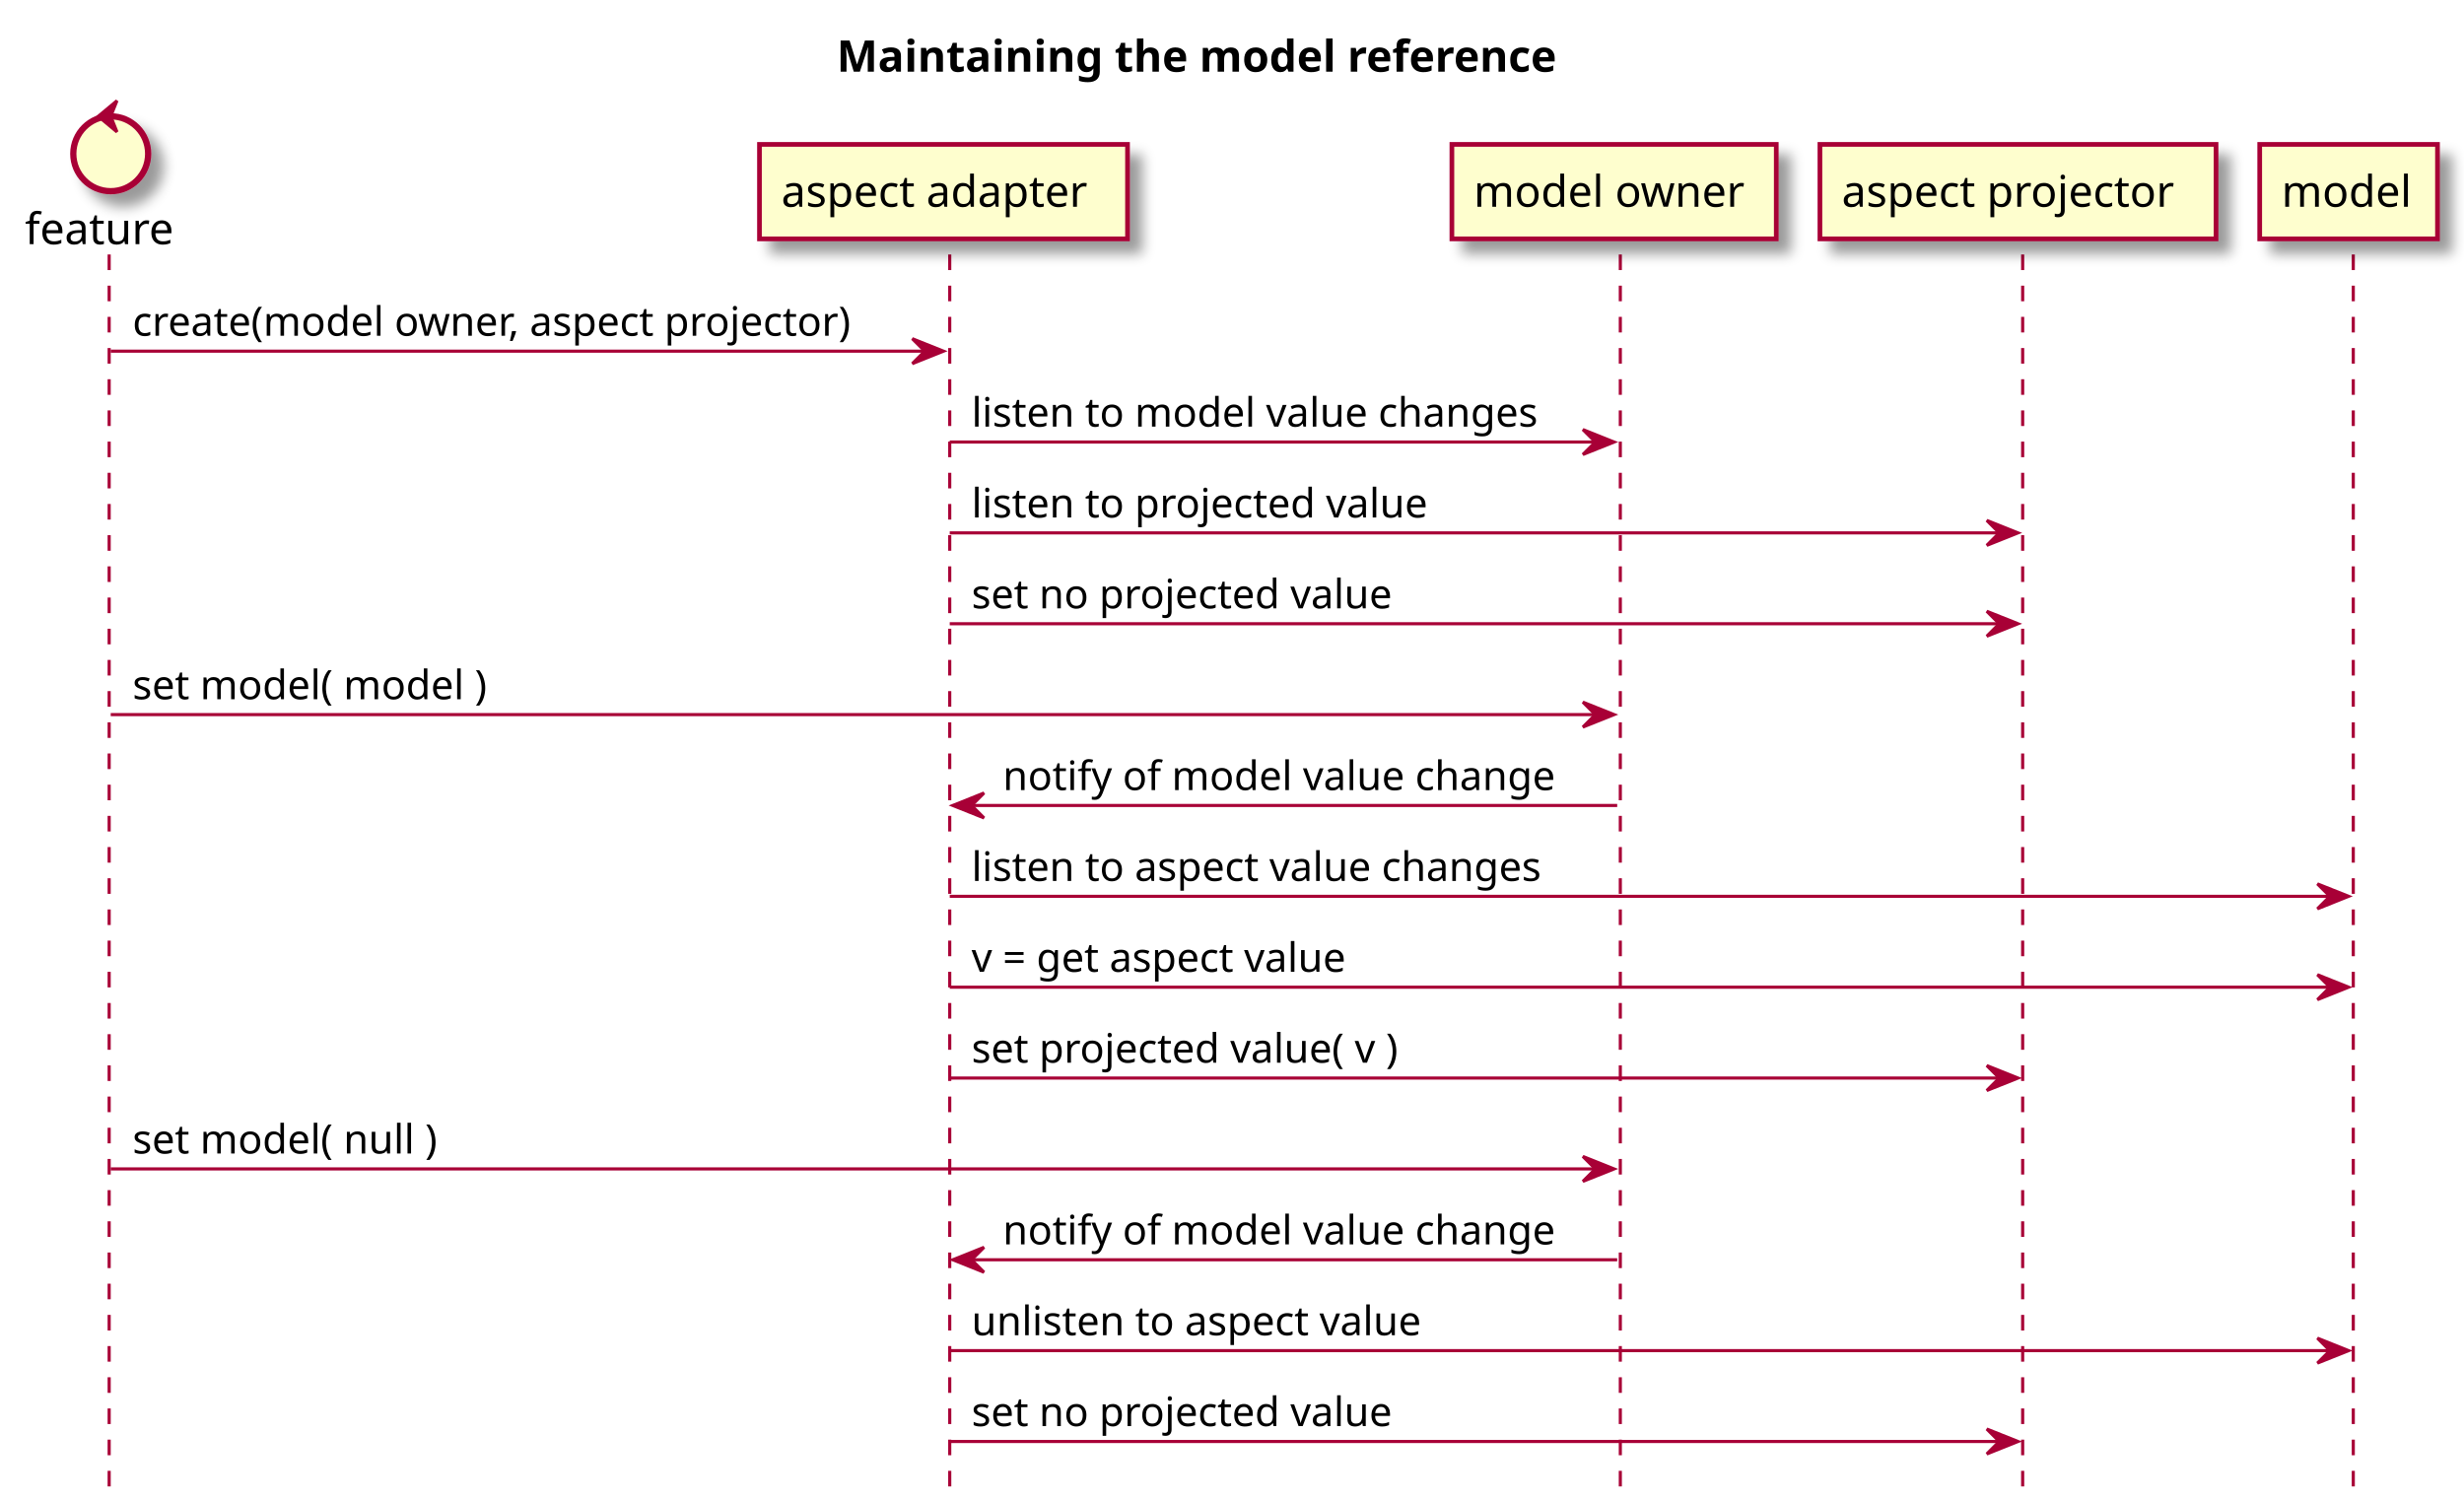
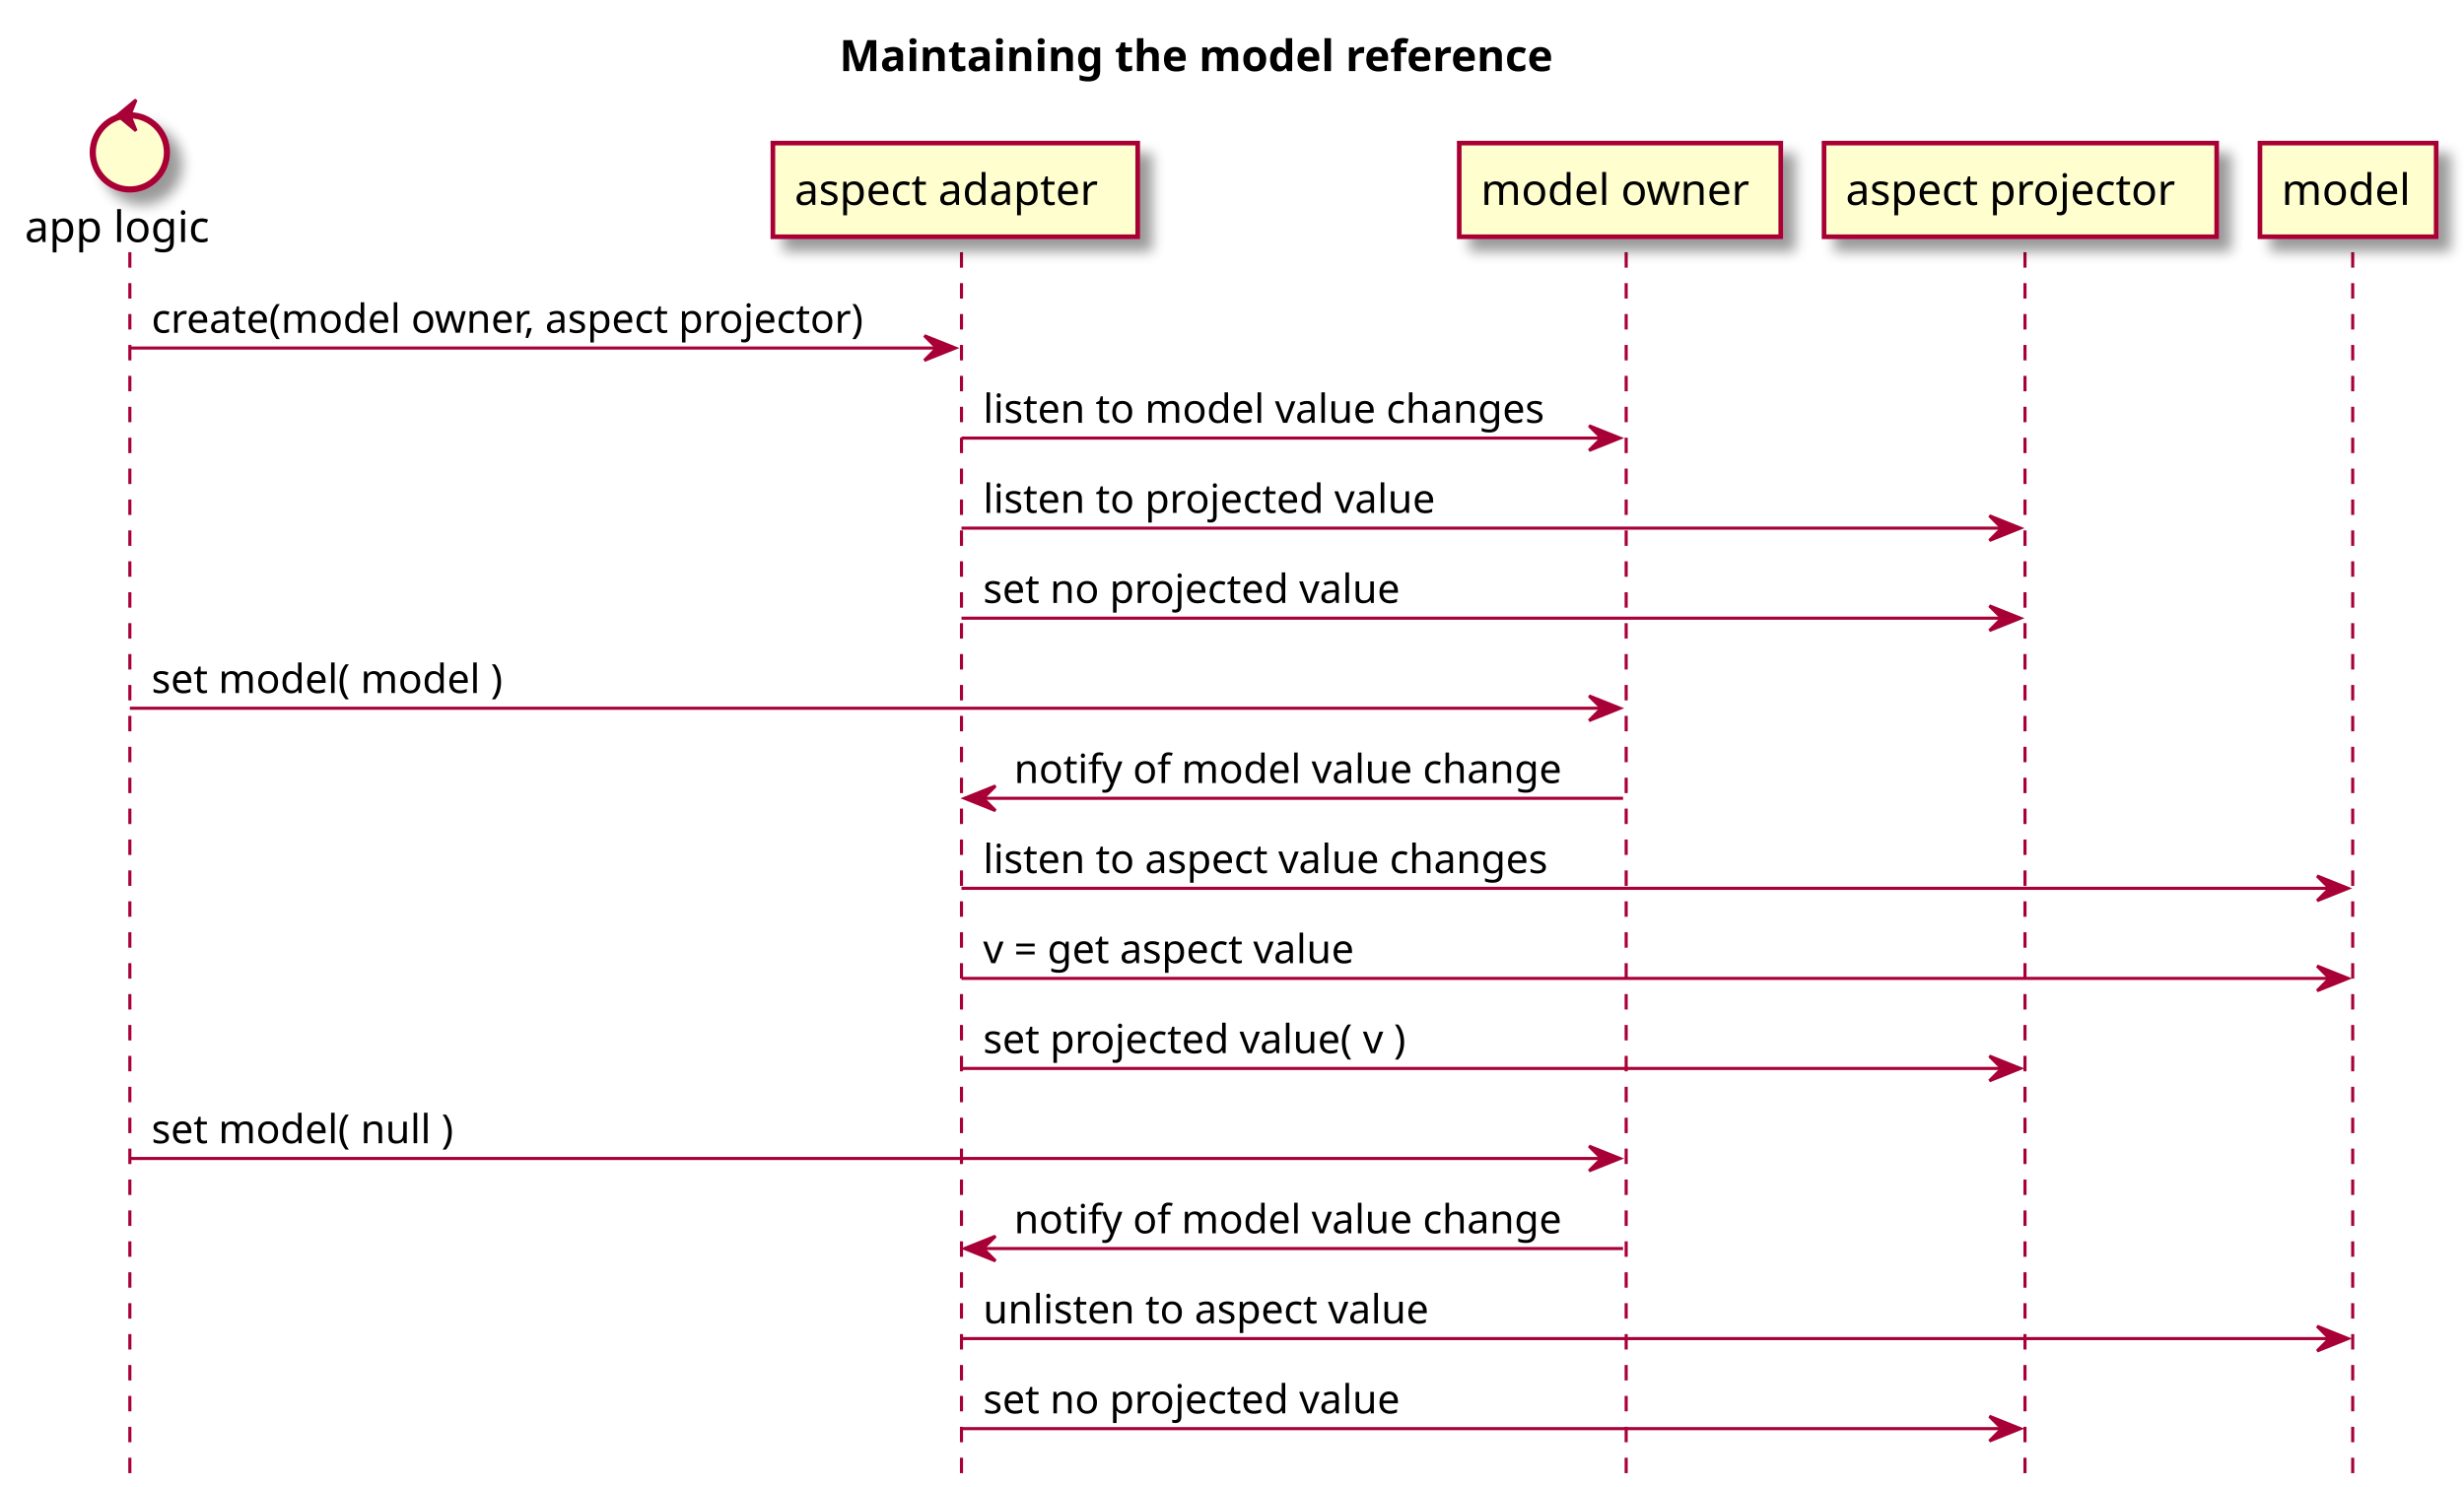
- <svg xmlns="http://www.w3.org/2000/svg" contentScriptType="application/ecmascript" contentStyleType="text/css" height="481px" preserveAspectRatio="none" style="width:790px;height:481px;" version="1.1" viewBox="0 0 790 481" width="790px" zoomAndPan="magnify">
+ <svg xmlns="http://www.w3.org/2000/svg" contentScriptType="application/ecmascript" contentStyleType="text/css" height="481px" preserveAspectRatio="none" style="width:797px;height:481px;" version="1.1" viewBox="0 0 797 481" width="797px" zoomAndPan="magnify">
  <defs>
-     <filter height="300%" id="fbge4b2" width="300%" x="-1" y="-1">
+     <filter height="300%" id="fasre0g" width="300%" x="-1" y="-1">
      <feGaussianBlur result="blurOut" stdDeviation="2.0" />
      <feColorMatrix in="blurOut" result="blurOut2" type="matrix" values="0 0 0 0 0 0 0 0 0 0 0 0 0 0 0 0 0 0 .4 0" />
      <feOffset dx="4.0" dy="4.0" in="blurOut2" result="blurOut3" />
      <feBlend in="SourceGraphic" in2="blurOut3" mode="normal" />
    </filter>
  </defs>
  <g>
-     <text fill="#000000" font-family="sans-serif" font-size="14" font-weight="bold" lengthAdjust="spacingAndGlyphs" textLength="257" x="268.25" y="22.995">Maintaining the model reference</text>
-     <line style="stroke: #A80036; stroke-width: 1.0; stroke-dasharray: 5.0,5.0;" x1="35" x2="35" y1="81.594" y2="480.32" />
-     <line style="stroke: #A80036; stroke-width: 1.0; stroke-dasharray: 5.0,5.0;" x1="304.5" x2="304.5" y1="81.594" y2="480.32" />
-     <line style="stroke: #A80036; stroke-width: 1.0; stroke-dasharray: 5.0,5.0;" x1="519.5" x2="519.5" y1="81.594" y2="480.32" />
-     <line style="stroke: #A80036; stroke-width: 1.0; stroke-dasharray: 5.0,5.0;" x1="648.5" x2="648.5" y1="81.594" y2="480.32" />
-     <line style="stroke: #A80036; stroke-width: 1.0; stroke-dasharray: 5.0,5.0;" x1="754.5" x2="754.5" y1="81.594" y2="480.32" />
-     <text fill="#000000" font-family="sans-serif" font-size="14" lengthAdjust="spacingAndGlyphs" textLength="49" x="8" y="78.292">feature</text>
-     <ellipse cx="35.5" cy="49.297" fill="#FEFECE" filter="url(#fbge4b2)" rx="12" ry="12" style="stroke: #A80036; stroke-width: 2.0;" />
-     <polygon fill="#A80036" points="31.5,37.297,37.5,32.297,35.5,37.297,37.5,42.297,31.5,37.297" style="stroke: #A80036; stroke-width: 1.0;" />
-     <rect fill="#FEFECE" filter="url(#fbge4b2)" height="30.297" style="stroke: #A80036; stroke-width: 1.5;" width="118" x="243.5" y="46.297" />
-     <text fill="#000000" font-family="sans-serif" font-size="14" lengthAdjust="spacingAndGlyphs" textLength="104" x="250.5" y="66.292">aspect adapter</text>
-     <rect fill="#FEFECE" filter="url(#fbge4b2)" height="30.297" style="stroke: #A80036; stroke-width: 1.5;" width="104" x="465.5" y="46.297" />
-     <text fill="#000000" font-family="sans-serif" font-size="14" lengthAdjust="spacingAndGlyphs" textLength="90" x="472.5" y="66.292">model owner</text>
-     <rect fill="#FEFECE" filter="url(#fbge4b2)" height="30.297" style="stroke: #A80036; stroke-width: 1.5;" width="127" x="583.5" y="46.297" />
-     <text fill="#000000" font-family="sans-serif" font-size="14" lengthAdjust="spacingAndGlyphs" textLength="113" x="590.5" y="66.292">aspect projector</text>
-     <rect fill="#FEFECE" filter="url(#fbge4b2)" height="30.297" style="stroke: #A80036; stroke-width: 1.5;" width="57" x="724.5" y="46.297" />
-     <text fill="#000000" font-family="sans-serif" font-size="14" lengthAdjust="spacingAndGlyphs" textLength="43" x="731.5" y="66.292">model</text>
-     <polygon fill="#A80036" points="292.5,108.594,302.5,112.594,292.5,116.594,296.5,112.594" style="stroke: #A80036; stroke-width: 1.0;" />
-     <line style="stroke: #A80036; stroke-width: 1.0;" x1="35.5" x2="298.5" y1="112.594" y2="112.594" />
-     <text fill="#000000" font-family="sans-serif" font-size="13" lengthAdjust="spacingAndGlyphs" textLength="245" x="42.5" y="107.661">create(model owner, aspect projector)</text>
-     <polygon fill="#A80036" points="507.5,137.727,517.5,141.727,507.5,145.727,511.5,141.727" style="stroke: #A80036; stroke-width: 1.0;" />
-     <line style="stroke: #A80036; stroke-width: 1.0;" x1="304.5" x2="513.5" y1="141.727" y2="141.727" />
-     <text fill="#000000" font-family="sans-serif" font-size="13" lengthAdjust="spacingAndGlyphs" textLength="191" x="311.5" y="136.793">listen to model value changes</text>
-     <polygon fill="#A80036" points="637,166.859,647,170.859,637,174.859,641,170.859" style="stroke: #A80036; stroke-width: 1.0;" />
-     <line style="stroke: #A80036; stroke-width: 1.0;" x1="304.5" x2="643" y1="170.859" y2="170.859" />
-     <text fill="#000000" font-family="sans-serif" font-size="13" lengthAdjust="spacingAndGlyphs" textLength="153" x="311.5" y="165.926">listen to projected value</text>
-     <polygon fill="#A80036" points="637,195.992,647,199.992,637,203.992,641,199.992" style="stroke: #A80036; stroke-width: 1.0;" />
-     <line style="stroke: #A80036; stroke-width: 1.0;" x1="304.5" x2="643" y1="199.992" y2="199.992" />
-     <text fill="#000000" font-family="sans-serif" font-size="13" lengthAdjust="spacingAndGlyphs" textLength="142" x="311.5" y="195.059">set no projected value</text>
-     <polygon fill="#A80036" points="507.5,225.125,517.5,229.125,507.5,233.125,511.5,229.125" style="stroke: #A80036; stroke-width: 1.0;" />
-     <line style="stroke: #A80036; stroke-width: 1.0;" x1="35.5" x2="513.5" y1="229.125" y2="229.125" />
-     <text fill="#000000" font-family="sans-serif" font-size="13" lengthAdjust="spacingAndGlyphs" textLength="122" x="42.5" y="224.192">set model( model )</text>
-     <polygon fill="#A80036" points="315.5,254.258,305.5,258.258,315.5,262.258,311.5,258.258" style="stroke: #A80036; stroke-width: 1.0;" />
-     <line style="stroke: #A80036; stroke-width: 1.0;" x1="309.5" x2="518.5" y1="258.258" y2="258.258" />
-     <text fill="#000000" font-family="sans-serif" font-size="13" lengthAdjust="spacingAndGlyphs" textLength="184" x="321.5" y="253.325">notify of model value change</text>
-     <polygon fill="#A80036" points="743,283.391,753,287.391,743,291.391,747,287.391" style="stroke: #A80036; stroke-width: 1.0;" />
-     <line style="stroke: #A80036; stroke-width: 1.0;" x1="304.5" x2="749" y1="287.391" y2="287.391" />
-     <text fill="#000000" font-family="sans-serif" font-size="13" lengthAdjust="spacingAndGlyphs" textLength="194" x="311.5" y="282.457">listen to aspect value changes</text>
-     <polygon fill="#A80036" points="743,312.523,753,316.523,743,320.523,747,316.523" style="stroke: #A80036; stroke-width: 1.0;" />
-     <line style="stroke: #A80036; stroke-width: 1.0;" x1="304.5" x2="749" y1="316.523" y2="316.523" />
-     <text fill="#000000" font-family="sans-serif" font-size="13" lengthAdjust="spacingAndGlyphs" textLength="132" x="311.5" y="311.59">v = get aspect value</text>
-     <polygon fill="#A80036" points="637,341.656,647,345.656,637,349.656,641,345.656" style="stroke: #A80036; stroke-width: 1.0;" />
-     <line style="stroke: #A80036; stroke-width: 1.0;" x1="304.5" x2="643" y1="345.656" y2="345.656" />
-     <text fill="#000000" font-family="sans-serif" font-size="13" lengthAdjust="spacingAndGlyphs" textLength="147" x="311.5" y="340.723">set projected value( v )</text>
-     <polygon fill="#A80036" points="507.5,370.789,517.5,374.789,507.5,378.789,511.5,374.789" style="stroke: #A80036; stroke-width: 1.0;" />
-     <line style="stroke: #A80036; stroke-width: 1.0;" x1="35.5" x2="513.5" y1="374.789" y2="374.789" />
-     <text fill="#000000" font-family="sans-serif" font-size="13" lengthAdjust="spacingAndGlyphs" textLength="104" x="42.5" y="369.856">set model( null )</text>
-     <polygon fill="#A80036" points="315.5,399.922,305.5,403.922,315.5,407.922,311.5,403.922" style="stroke: #A80036; stroke-width: 1.0;" />
-     <line style="stroke: #A80036; stroke-width: 1.0;" x1="309.5" x2="518.5" y1="403.922" y2="403.922" />
-     <text fill="#000000" font-family="sans-serif" font-size="13" lengthAdjust="spacingAndGlyphs" textLength="184" x="321.5" y="398.989">notify of model value change</text>
-     <polygon fill="#A80036" points="743,429.055,753,433.055,743,437.055,747,433.055" style="stroke: #A80036; stroke-width: 1.0;" />
-     <line style="stroke: #A80036; stroke-width: 1.0;" x1="304.5" x2="749" y1="433.055" y2="433.055" />
-     <text fill="#000000" font-family="sans-serif" font-size="13" lengthAdjust="spacingAndGlyphs" textLength="152" x="311.5" y="428.122">unlisten to aspect value</text>
-     <polygon fill="#A80036" points="637,458.188,647,462.188,637,466.188,641,462.188" style="stroke: #A80036; stroke-width: 1.0;" />
-     <line style="stroke: #A80036; stroke-width: 1.0;" x1="304.5" x2="643" y1="462.188" y2="462.188" />
-     <text fill="#000000" font-family="sans-serif" font-size="13" lengthAdjust="spacingAndGlyphs" textLength="142" x="311.5" y="457.254">set no projected value</text>
+     <text fill="#000000" font-family="sans-serif" font-size="14" font-weight="bold" lengthAdjust="spacingAndGlyphs" textLength="257" x="271.5" y="22.995">Maintaining the model reference</text>
+     <line style="stroke: #A80036; stroke-width: 1.0; stroke-dasharray: 5.0,5.0;" x1="42" x2="42" y1="81.594" y2="480.32" />
+     <line style="stroke: #A80036; stroke-width: 1.0; stroke-dasharray: 5.0,5.0;" x1="311" x2="311" y1="81.594" y2="480.32" />
+     <line style="stroke: #A80036; stroke-width: 1.0; stroke-dasharray: 5.0,5.0;" x1="526" x2="526" y1="81.594" y2="480.32" />
+     <line style="stroke: #A80036; stroke-width: 1.0; stroke-dasharray: 5.0,5.0;" x1="655" x2="655" y1="81.594" y2="480.32" />
+     <line style="stroke: #A80036; stroke-width: 1.0; stroke-dasharray: 5.0,5.0;" x1="761" x2="761" y1="81.594" y2="480.32" />
+     <text fill="#000000" font-family="sans-serif" font-size="14" lengthAdjust="spacingAndGlyphs" textLength="62" x="8" y="78.292">app logic</text>
+     <ellipse cx="42" cy="49.297" fill="#FEFECE" filter="url(#fasre0g)" rx="12" ry="12" style="stroke: #A80036; stroke-width: 2.0;" />
+     <polygon fill="#A80036" points="38,37.297,44,32.297,42,37.297,44,42.297,38,37.297" style="stroke: #A80036; stroke-width: 1.0;" />
+     <rect fill="#FEFECE" filter="url(#fasre0g)" height="30.297" style="stroke: #A80036; stroke-width: 1.5;" width="118" x="250" y="46.297" />
+     <text fill="#000000" font-family="sans-serif" font-size="14" lengthAdjust="spacingAndGlyphs" textLength="104" x="257" y="66.292">aspect adapter</text>
+     <rect fill="#FEFECE" filter="url(#fasre0g)" height="30.297" style="stroke: #A80036; stroke-width: 1.5;" width="104" x="472" y="46.297" />
+     <text fill="#000000" font-family="sans-serif" font-size="14" lengthAdjust="spacingAndGlyphs" textLength="90" x="479" y="66.292">model owner</text>
+     <rect fill="#FEFECE" filter="url(#fasre0g)" height="30.297" style="stroke: #A80036; stroke-width: 1.5;" width="127" x="590" y="46.297" />
+     <text fill="#000000" font-family="sans-serif" font-size="14" lengthAdjust="spacingAndGlyphs" textLength="113" x="597" y="66.292">aspect projector</text>
+     <rect fill="#FEFECE" filter="url(#fasre0g)" height="30.297" style="stroke: #A80036; stroke-width: 1.5;" width="57" x="731" y="46.297" />
+     <text fill="#000000" font-family="sans-serif" font-size="14" lengthAdjust="spacingAndGlyphs" textLength="43" x="738" y="66.292">model</text>
+     <polygon fill="#A80036" points="299,108.594,309,112.594,299,116.594,303,112.594" style="stroke: #A80036; stroke-width: 1.0;" />
+     <line style="stroke: #A80036; stroke-width: 1.0;" x1="42" x2="305" y1="112.594" y2="112.594" />
+     <text fill="#000000" font-family="sans-serif" font-size="13" lengthAdjust="spacingAndGlyphs" textLength="245" x="49" y="107.661">create(model owner, aspect projector)</text>
+     <polygon fill="#A80036" points="514,137.727,524,141.727,514,145.727,518,141.727" style="stroke: #A80036; stroke-width: 1.0;" />
+     <line style="stroke: #A80036; stroke-width: 1.0;" x1="311" x2="520" y1="141.727" y2="141.727" />
+     <text fill="#000000" font-family="sans-serif" font-size="13" lengthAdjust="spacingAndGlyphs" textLength="191" x="318" y="136.793">listen to model value changes</text>
+     <polygon fill="#A80036" points="643.5,166.859,653.5,170.859,643.5,174.859,647.5,170.859" style="stroke: #A80036; stroke-width: 1.0;" />
+     <line style="stroke: #A80036; stroke-width: 1.0;" x1="311" x2="649.5" y1="170.859" y2="170.859" />
+     <text fill="#000000" font-family="sans-serif" font-size="13" lengthAdjust="spacingAndGlyphs" textLength="153" x="318" y="165.926">listen to projected value</text>
+     <polygon fill="#A80036" points="643.5,195.992,653.5,199.992,643.5,203.992,647.5,199.992" style="stroke: #A80036; stroke-width: 1.0;" />
+     <line style="stroke: #A80036; stroke-width: 1.0;" x1="311" x2="649.5" y1="199.992" y2="199.992" />
+     <text fill="#000000" font-family="sans-serif" font-size="13" lengthAdjust="spacingAndGlyphs" textLength="142" x="318" y="195.059">set no projected value</text>
+     <polygon fill="#A80036" points="514,225.125,524,229.125,514,233.125,518,229.125" style="stroke: #A80036; stroke-width: 1.0;" />
+     <line style="stroke: #A80036; stroke-width: 1.0;" x1="42" x2="520" y1="229.125" y2="229.125" />
+     <text fill="#000000" font-family="sans-serif" font-size="13" lengthAdjust="spacingAndGlyphs" textLength="122" x="49" y="224.192">set model( model )</text>
+     <polygon fill="#A80036" points="322,254.258,312,258.258,322,262.258,318,258.258" style="stroke: #A80036; stroke-width: 1.0;" />
+     <line style="stroke: #A80036; stroke-width: 1.0;" x1="316" x2="525" y1="258.258" y2="258.258" />
+     <text fill="#000000" font-family="sans-serif" font-size="13" lengthAdjust="spacingAndGlyphs" textLength="184" x="328" y="253.325">notify of model value change</text>
+     <polygon fill="#A80036" points="749.5,283.391,759.5,287.391,749.5,291.391,753.5,287.391" style="stroke: #A80036; stroke-width: 1.0;" />
+     <line style="stroke: #A80036; stroke-width: 1.0;" x1="311" x2="755.5" y1="287.391" y2="287.391" />
+     <text fill="#000000" font-family="sans-serif" font-size="13" lengthAdjust="spacingAndGlyphs" textLength="194" x="318" y="282.457">listen to aspect value changes</text>
+     <polygon fill="#A80036" points="749.5,312.523,759.5,316.523,749.5,320.523,753.5,316.523" style="stroke: #A80036; stroke-width: 1.0;" />
+     <line style="stroke: #A80036; stroke-width: 1.0;" x1="311" x2="755.5" y1="316.523" y2="316.523" />
+     <text fill="#000000" font-family="sans-serif" font-size="13" lengthAdjust="spacingAndGlyphs" textLength="132" x="318" y="311.59">v = get aspect value</text>
+     <polygon fill="#A80036" points="643.5,341.656,653.5,345.656,643.5,349.656,647.5,345.656" style="stroke: #A80036; stroke-width: 1.0;" />
+     <line style="stroke: #A80036; stroke-width: 1.0;" x1="311" x2="649.5" y1="345.656" y2="345.656" />
+     <text fill="#000000" font-family="sans-serif" font-size="13" lengthAdjust="spacingAndGlyphs" textLength="147" x="318" y="340.723">set projected value( v )</text>
+     <polygon fill="#A80036" points="514,370.789,524,374.789,514,378.789,518,374.789" style="stroke: #A80036; stroke-width: 1.0;" />
+     <line style="stroke: #A80036; stroke-width: 1.0;" x1="42" x2="520" y1="374.789" y2="374.789" />
+     <text fill="#000000" font-family="sans-serif" font-size="13" lengthAdjust="spacingAndGlyphs" textLength="104" x="49" y="369.856">set model( null )</text>
+     <polygon fill="#A80036" points="322,399.922,312,403.922,322,407.922,318,403.922" style="stroke: #A80036; stroke-width: 1.0;" />
+     <line style="stroke: #A80036; stroke-width: 1.0;" x1="316" x2="525" y1="403.922" y2="403.922" />
+     <text fill="#000000" font-family="sans-serif" font-size="13" lengthAdjust="spacingAndGlyphs" textLength="184" x="328" y="398.989">notify of model value change</text>
+     <polygon fill="#A80036" points="749.5,429.055,759.5,433.055,749.5,437.055,753.5,433.055" style="stroke: #A80036; stroke-width: 1.0;" />
+     <line style="stroke: #A80036; stroke-width: 1.0;" x1="311" x2="755.5" y1="433.055" y2="433.055" />
+     <text fill="#000000" font-family="sans-serif" font-size="13" lengthAdjust="spacingAndGlyphs" textLength="152" x="318" y="428.122">unlisten to aspect value</text>
+     <polygon fill="#A80036" points="643.5,458.188,653.5,462.188,643.5,466.188,647.5,462.188" style="stroke: #A80036; stroke-width: 1.0;" />
+     <line style="stroke: #A80036; stroke-width: 1.0;" x1="311" x2="649.5" y1="462.188" y2="462.188" />
+     <text fill="#000000" font-family="sans-serif" font-size="13" lengthAdjust="spacingAndGlyphs" textLength="142" x="318" y="457.254">set no projected value</text>
  </g>
</svg>
